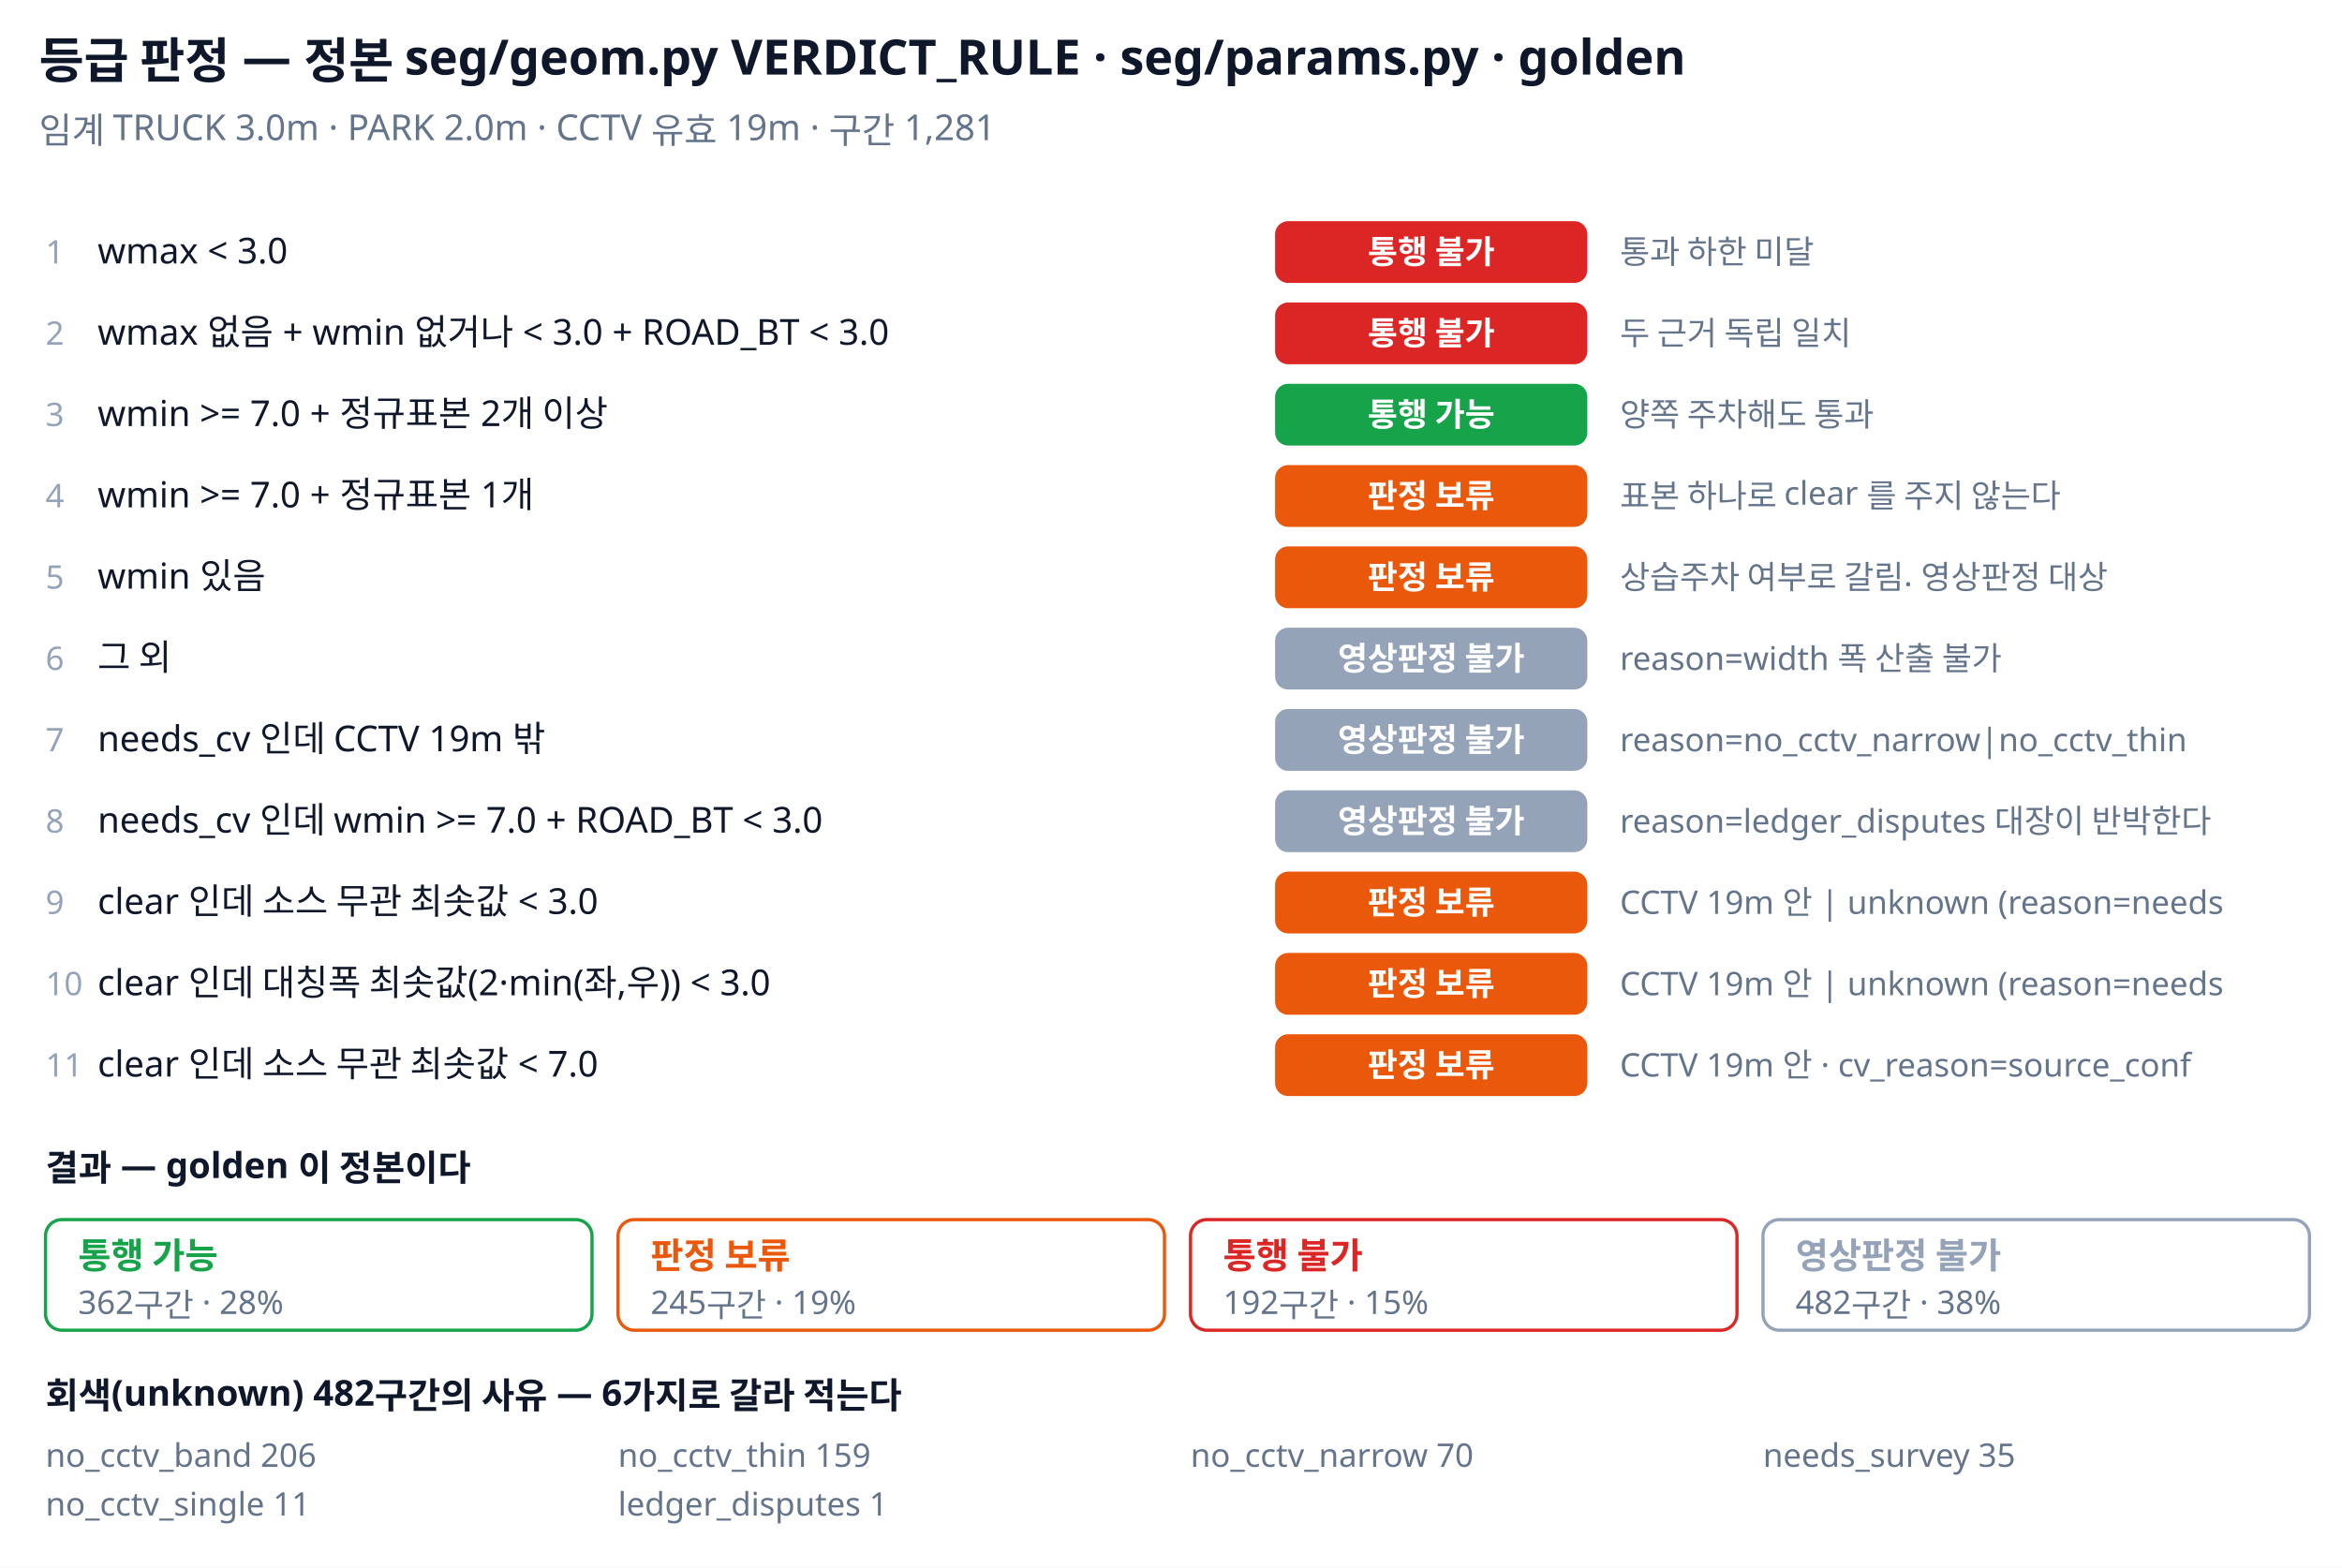
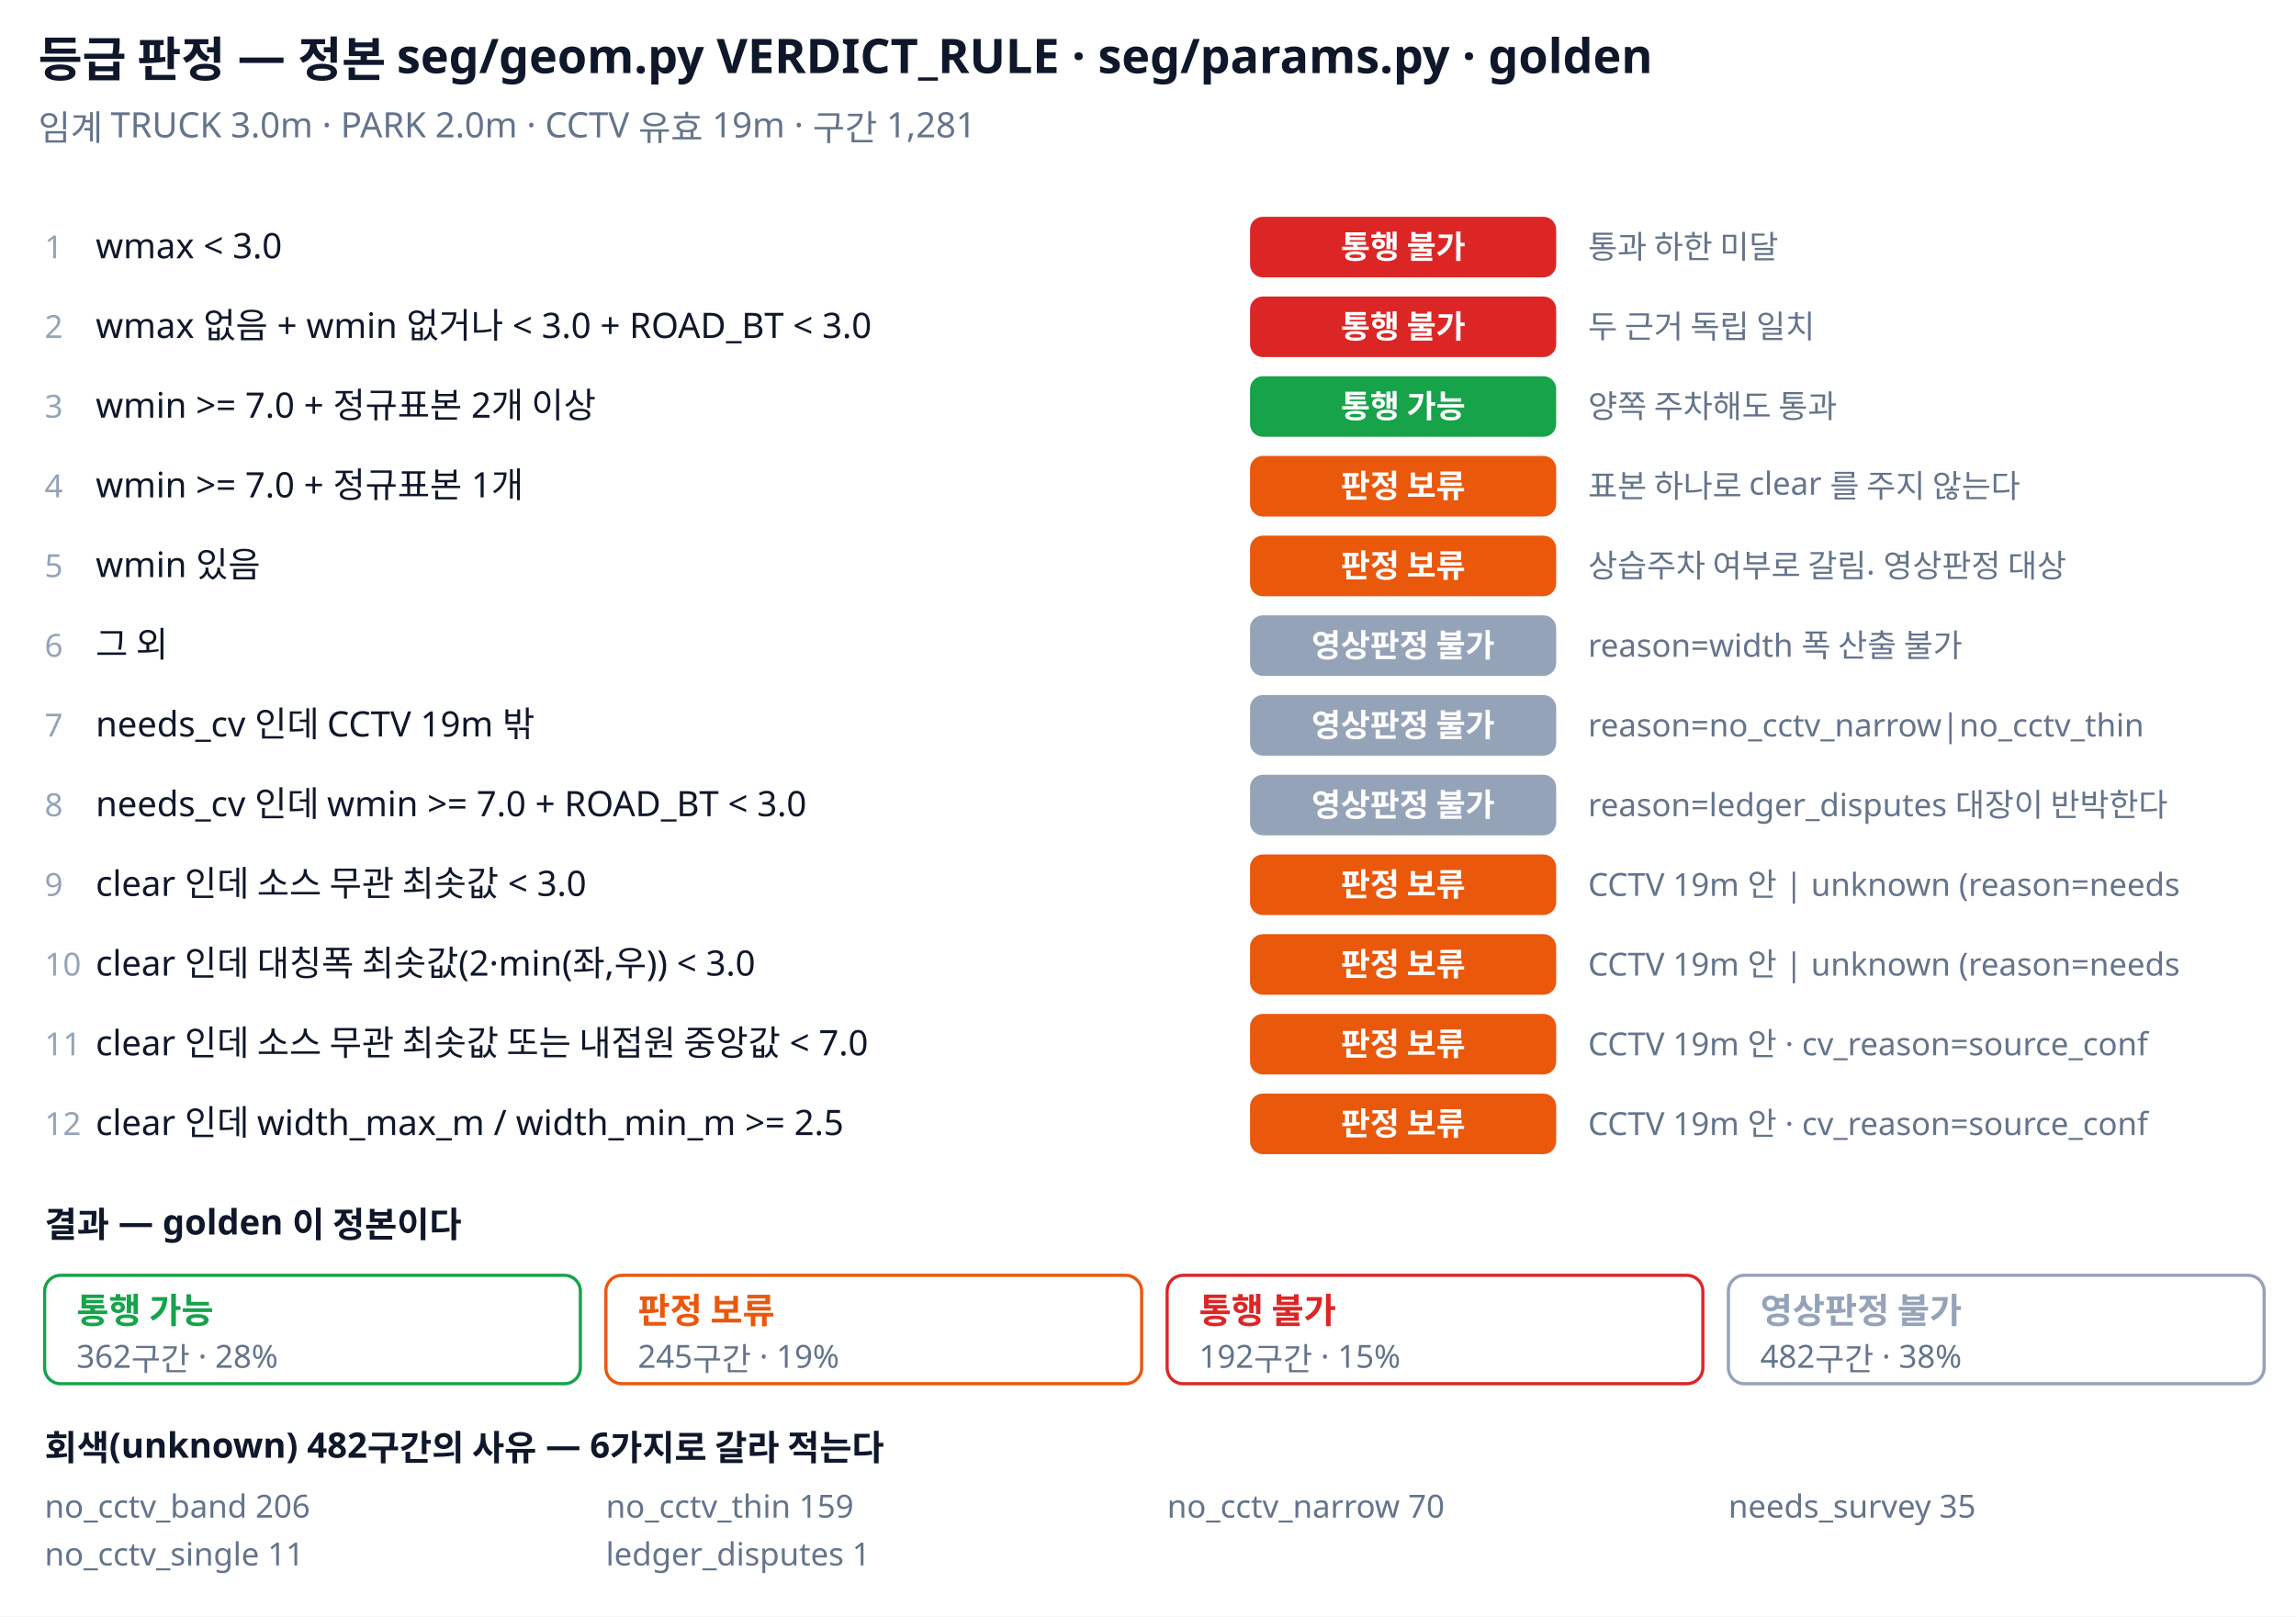
- <svg xmlns="http://www.w3.org/2000/svg" viewBox="0 0 720 482" width="720" height="482" font-family="Pretendard, system-ui, sans-serif">
-   <rect width="720" height="482" fill="#fff" />
+ <svg xmlns="http://www.w3.org/2000/svg" viewBox="0 0 720 507" width="720" height="507" font-family="Pretendard, system-ui, sans-serif">
+   <rect width="720" height="507" fill="#fff" />
  <text x="12" y="24" font-size="15" font-weight="700" fill="#0f172a">등급 판정 — 정본 seg/geom.py VERDICT_RULE · seg/params.py · golden</text>
  <text x="12" y="44" font-size="11" fill="#64748b">임계 TRUCK 3.0m · PARK 2.0m · CCTV 유효 19m · 구간 1,281</text>
  <text x="14" y="81" font-size="10" fill="#94a3b8">1</text>
  <text x="30" y="81" font-size="11" fill="#0f172a">wmax &lt; 3.0</text>
  <rect x="392" y="68" width="96" height="19" rx="4" fill="#dc2626" />
  <text x="440" y="81" font-size="10" font-weight="700" fill="#fff" text-anchor="middle">통행 불가</text>
  <text x="498" y="81" font-size="10" fill="#64748b">통과 하한 미달</text>
  <text x="14" y="106" font-size="10" fill="#94a3b8">2</text>
  <text x="30" y="106" font-size="11" fill="#0f172a">wmax 없음 + wmin 없거나 &lt; 3.0 + ROAD_BT &lt; 3.0</text>
  <rect x="392" y="93" width="96" height="19" rx="4" fill="#dc2626" />
  <text x="440" y="106" font-size="10" font-weight="700" fill="#fff" text-anchor="middle">통행 불가</text>
  <text x="498" y="106" font-size="10" fill="#64748b">두 근거 독립 일치</text>
  <text x="14" y="131" font-size="10" fill="#94a3b8">3</text>
  <text x="30" y="131" font-size="11" fill="#0f172a">wmin &gt;= 7.0 + 정규표본 2개 이상</text>
  <rect x="392" y="118" width="96" height="19" rx="4" fill="#16a34a" />
  <text x="440" y="131" font-size="10" font-weight="700" fill="#fff" text-anchor="middle">통행 가능</text>
  <text x="498" y="131" font-size="10" fill="#64748b">양쪽 주차해도 통과</text>
  <text x="14" y="156" font-size="10" fill="#94a3b8">4</text>
  <text x="30" y="156" font-size="11" fill="#0f172a">wmin &gt;= 7.0 + 정규표본 1개</text>
  <rect x="392" y="143" width="96" height="19" rx="4" fill="#ea580c" />
  <text x="440" y="156" font-size="10" font-weight="700" fill="#fff" text-anchor="middle">판정 보류</text>
  <text x="498" y="156" font-size="10" fill="#64748b">표본 하나로 clear 를 주지 않는다</text>
  <text x="14" y="181" font-size="10" fill="#94a3b8">5</text>
  <text x="30" y="181" font-size="11" fill="#0f172a">wmin 있음</text>
  <rect x="392" y="168" width="96" height="19" rx="4" fill="#ea580c" />
  <text x="440" y="181" font-size="10" font-weight="700" fill="#fff" text-anchor="middle">판정 보류</text>
  <text x="498" y="181" font-size="10" fill="#64748b">상습주차 여부로 갈림. 영상판정 대상</text>
  <text x="14" y="206" font-size="10" fill="#94a3b8">6</text>
  <text x="30" y="206" font-size="11" fill="#0f172a">그 외</text>
  <rect x="392" y="193" width="96" height="19" rx="4" fill="#94a3b8" />
  <text x="440" y="206" font-size="10" font-weight="700" fill="#fff" text-anchor="middle">영상판정 불가</text>
  <text x="498" y="206" font-size="10" fill="#64748b">reason=width 폭 산출 불가</text>
  <text x="14" y="231" font-size="10" fill="#94a3b8">7</text>
  <text x="30" y="231" font-size="11" fill="#0f172a">needs_cv 인데 CCTV 19m 밖</text>
  <rect x="392" y="218" width="96" height="19" rx="4" fill="#94a3b8" />
  <text x="440" y="231" font-size="10" font-weight="700" fill="#fff" text-anchor="middle">영상판정 불가</text>
  <text x="498" y="231" font-size="10" fill="#64748b">reason=no_cctv_narrow|no_cctv_thin</text>
  <text x="14" y="256" font-size="10" fill="#94a3b8">8</text>
  <text x="30" y="256" font-size="11" fill="#0f172a">needs_cv 인데 wmin &gt;= 7.0 + ROAD_BT &lt; 3.0</text>
  <rect x="392" y="243" width="96" height="19" rx="4" fill="#94a3b8" />
  <text x="440" y="256" font-size="10" font-weight="700" fill="#fff" text-anchor="middle">영상판정 불가</text>
  <text x="498" y="256" font-size="10" fill="#64748b">reason=ledger_disputes 대장이 반박한다</text>
  <text x="14" y="281" font-size="10" fill="#94a3b8">9</text>
  <text x="30" y="281" font-size="11" fill="#0f172a">clear 인데 소스 무관 최솟값 &lt; 3.0</text>
  <rect x="392" y="268" width="96" height="19" rx="4" fill="#ea580c" />
  <text x="440" y="281" font-size="10" font-weight="700" fill="#fff" text-anchor="middle">판정 보류</text>
  <text x="498" y="281" font-size="10" fill="#64748b">CCTV 19m 안 | unknown (reason=needs</text>
  <text x="14" y="306" font-size="10" fill="#94a3b8">10</text>
  <text x="30" y="306" font-size="11" fill="#0f172a">clear 인데 대칭폭 최솟값(2·min(좌,우)) &lt; 3.0</text>
  <rect x="392" y="293" width="96" height="19" rx="4" fill="#ea580c" />
  <text x="440" y="306" font-size="10" font-weight="700" fill="#fff" text-anchor="middle">판정 보류</text>
  <text x="498" y="306" font-size="10" fill="#64748b">CCTV 19m 안 | unknown (reason=needs</text>
  <text x="14" y="331" font-size="10" fill="#94a3b8">11</text>
-   <text x="30" y="331" font-size="11" fill="#0f172a">clear 인데 소스 무관 최솟값 &lt; 7.0</text>
+   <text x="30" y="331" font-size="11" fill="#0f172a">clear 인데 소스 무관 최솟값 또는 내접원 중앙값 &lt; 7.0</text>
  <rect x="392" y="318" width="96" height="19" rx="4" fill="#ea580c" />
  <text x="440" y="331" font-size="10" font-weight="700" fill="#fff" text-anchor="middle">판정 보류</text>
  <text x="498" y="331" font-size="10" fill="#64748b">CCTV 19m 안 · cv_reason=source_conf</text>
-   <text x="14" y="363" font-size="11" font-weight="700" fill="#0f172a">결과 — golden 이 정본이다</text>
-   <rect x="14" y="375" width="168" height="34" rx="5" fill="#fff" stroke="#16a34a" />
-   <text x="24" y="390" font-size="11" font-weight="700" fill="#16a34a">통행 가능</text>
-   <text x="24" y="404" font-size="10" fill="#64748b">362구간 · 28%</text>
-   <rect x="190" y="375" width="168" height="34" rx="5" fill="#fff" stroke="#ea580c" />
-   <text x="200" y="390" font-size="11" font-weight="700" fill="#ea580c">판정 보류</text>
-   <text x="200" y="404" font-size="10" fill="#64748b">245구간 · 19%</text>
-   <rect x="366" y="375" width="168" height="34" rx="5" fill="#fff" stroke="#dc2626" />
-   <text x="376" y="390" font-size="11" font-weight="700" fill="#dc2626">통행 불가</text>
-   <text x="376" y="404" font-size="10" fill="#64748b">192구간 · 15%</text>
-   <rect x="542" y="375" width="168" height="34" rx="5" fill="#fff" stroke="#94a3b8" />
-   <text x="552" y="390" font-size="11" font-weight="700" fill="#94a3b8">영상판정 불가</text>
-   <text x="552" y="404" font-size="10" fill="#64748b">482구간 · 38%</text>
-   <text x="14" y="433" font-size="11" font-weight="700" fill="#0f172a">회색(unknown) 482구간의 사유 — 6가지로 갈라 적는다</text>
-   <text x="14" y="451" font-size="10" fill="#64748b">no_cctv_band 206</text>
-   <text x="190" y="451" font-size="10" fill="#64748b">no_cctv_thin 159</text>
-   <text x="366" y="451" font-size="10" fill="#64748b">no_cctv_narrow 70</text>
-   <text x="542" y="451" font-size="10" fill="#64748b">needs_survey 35</text>
-   <text x="14" y="466" font-size="10" fill="#64748b">no_cctv_single 11</text>
-   <text x="190" y="466" font-size="10" fill="#64748b">ledger_disputes 1</text>
+   <text x="14" y="356" font-size="10" fill="#94a3b8">12</text>
+   <text x="30" y="356" font-size="11" fill="#0f172a">clear 인데 width_max_m / width_min_m &gt;= 2.5</text>
+   <rect x="392" y="343" width="96" height="19" rx="4" fill="#ea580c" />
+   <text x="440" y="356" font-size="10" font-weight="700" fill="#fff" text-anchor="middle">판정 보류</text>
+   <text x="498" y="356" font-size="10" fill="#64748b">CCTV 19m 안 · cv_reason=source_conf</text>
+   <text x="14" y="388" font-size="11" font-weight="700" fill="#0f172a">결과 — golden 이 정본이다</text>
+   <rect x="14" y="400" width="168" height="34" rx="5" fill="#fff" stroke="#16a34a" />
+   <text x="24" y="415" font-size="11" font-weight="700" fill="#16a34a">통행 가능</text>
+   <text x="24" y="429" font-size="10" fill="#64748b">362구간 · 28%</text>
+   <rect x="190" y="400" width="168" height="34" rx="5" fill="#fff" stroke="#ea580c" />
+   <text x="200" y="415" font-size="11" font-weight="700" fill="#ea580c">판정 보류</text>
+   <text x="200" y="429" font-size="10" fill="#64748b">245구간 · 19%</text>
+   <rect x="366" y="400" width="168" height="34" rx="5" fill="#fff" stroke="#dc2626" />
+   <text x="376" y="415" font-size="11" font-weight="700" fill="#dc2626">통행 불가</text>
+   <text x="376" y="429" font-size="10" fill="#64748b">192구간 · 15%</text>
+   <rect x="542" y="400" width="168" height="34" rx="5" fill="#fff" stroke="#94a3b8" />
+   <text x="552" y="415" font-size="11" font-weight="700" fill="#94a3b8">영상판정 불가</text>
+   <text x="552" y="429" font-size="10" fill="#64748b">482구간 · 38%</text>
+   <text x="14" y="458" font-size="11" font-weight="700" fill="#0f172a">회색(unknown) 482구간의 사유 — 6가지로 갈라 적는다</text>
+   <text x="14" y="476" font-size="10" fill="#64748b">no_cctv_band 206</text>
+   <text x="190" y="476" font-size="10" fill="#64748b">no_cctv_thin 159</text>
+   <text x="366" y="476" font-size="10" fill="#64748b">no_cctv_narrow 70</text>
+   <text x="542" y="476" font-size="10" fill="#64748b">needs_survey 35</text>
+   <text x="14" y="491" font-size="10" fill="#64748b">no_cctv_single 11</text>
+   <text x="190" y="491" font-size="10" fill="#64748b">ledger_disputes 1</text>
</svg>
